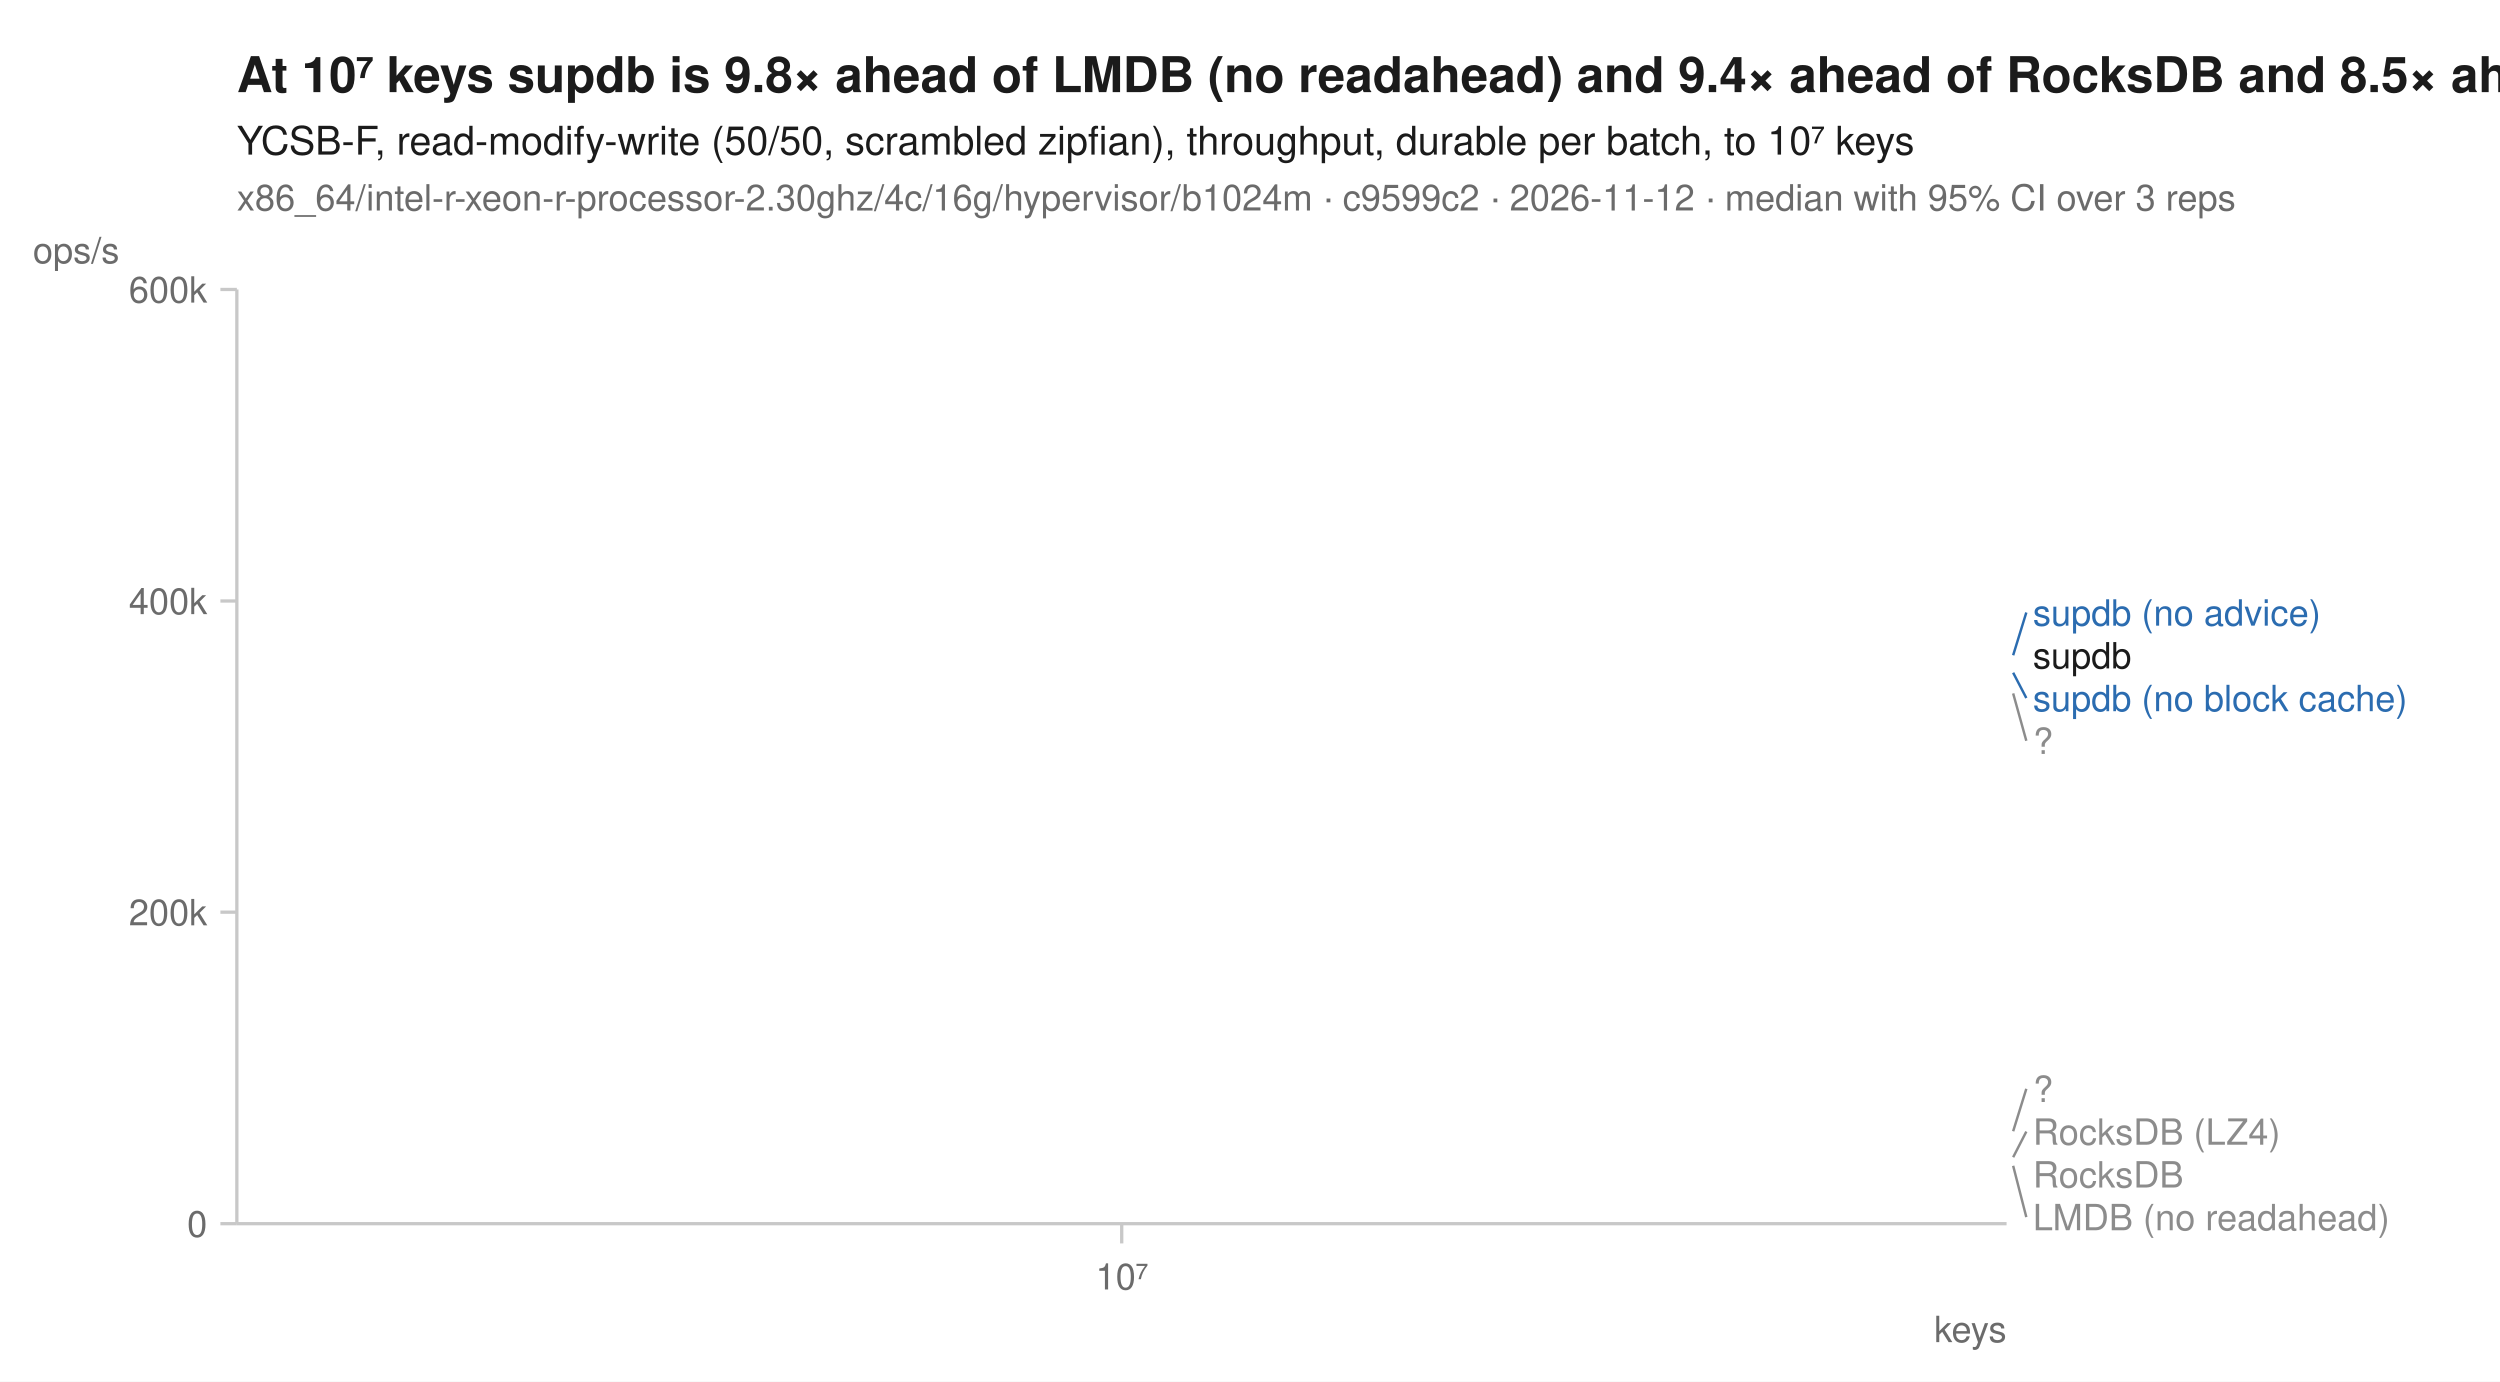
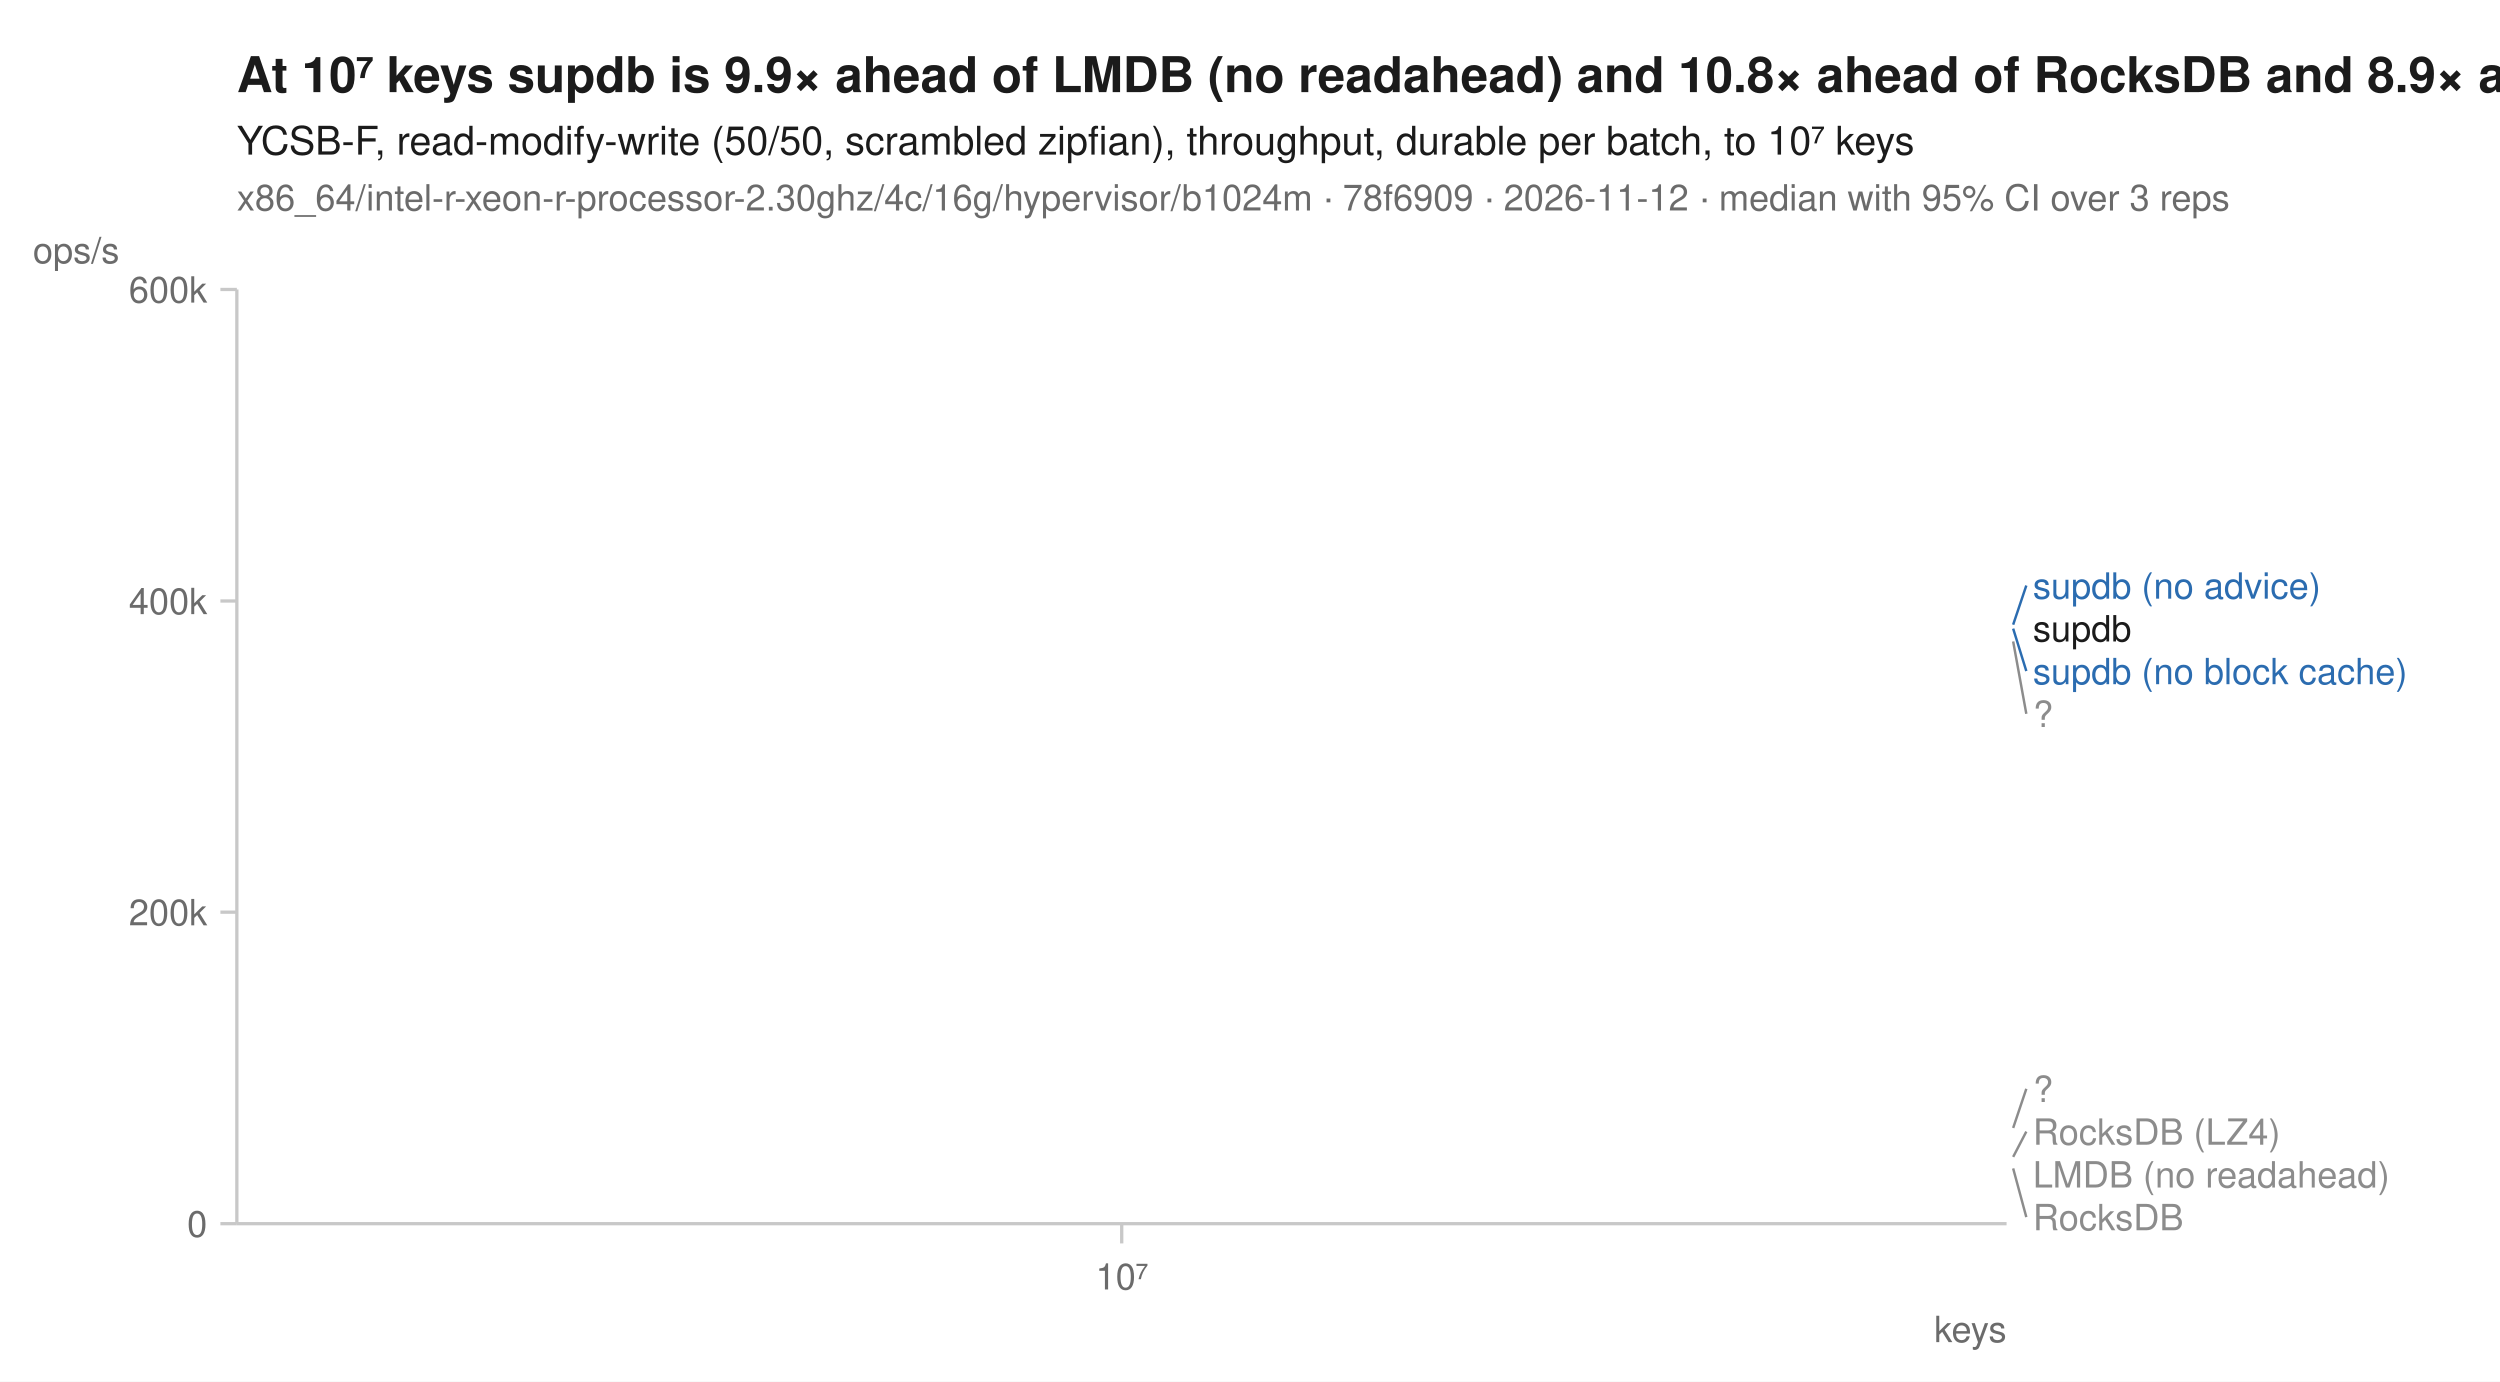
<svg xmlns="http://www.w3.org/2000/svg" width="760" height="420" viewBox="0 0 760 420" font-family="-apple-system, BlinkMacSystemFont, 'Segoe UI', Helvetica, Arial, sans-serif" fill="#1b1b1b">
  <rect width="760" height="420" fill="white" />
-   <text x="72" y="28" font-size="15" font-weight="600">At 10⁷ keys supdb is 9.8× ahead of LMDB (no readahead) and 9.4× ahead of RocksDB and 8.5× ahead of RocksDB (LZ4)</text>
+   <text x="72" y="28" font-size="15" font-weight="600">At 10⁷ keys supdb is 9.9× ahead of LMDB (no readahead) and 10.8× ahead of RocksDB and 8.9× ahead of RocksDB (LZ4)</text>
  <text x="72" y="47" font-size="12">YCSB-F, read-modify-write (50/50, scrambled zipfian), throughput, durable per batch, to 10⁷ keys</text>
-   <text x="72" y="64" font-size="11" fill="#6b6b6b">x86_64/intel-r-xeon-r-processor-2.30ghz/4c/16g/hypervisor/b1024m · c9599c2 · 2026-11-12 · median with 95% CI over 3 reps</text>
+   <text x="72" y="64" font-size="11" fill="#6b6b6b">x86_64/intel-r-xeon-r-processor-2.30ghz/4c/16g/hypervisor/b1024m · 78f6909 · 2026-11-12 · median with 95% CI over 3 reps</text>
  <line x1="72" y1="372" x2="610" y2="372" stroke="#c8c8c8" stroke-width="1" />
  <line x1="72" y1="88" x2="72" y2="372" stroke="#c8c8c8" stroke-width="1" />
  <line x1="341.0" y1="372" x2="341.0" y2="378" stroke="#c8c8c8" stroke-width="1" />
  <text x="341.0" y="392" font-size="11" text-anchor="middle" fill="#6b6b6b">10⁷</text>
  <text x="610" y="408" font-size="11" text-anchor="end" fill="#6b6b6b">keys</text>
  <line x1="67" y1="372.0" x2="72" y2="372.0" stroke="#c8c8c8" stroke-width="1" />
  <text x="63" y="376.0" font-size="11" text-anchor="end" fill="#6b6b6b">0</text>
  <line x1="67" y1="277.3" x2="72" y2="277.3" stroke="#c8c8c8" stroke-width="1" />
  <text x="63" y="281.3" font-size="11" text-anchor="end" fill="#6b6b6b">200k</text>
  <line x1="67" y1="182.7" x2="72" y2="182.7" stroke="#c8c8c8" stroke-width="1" />
  <text x="63" y="186.7" font-size="11" text-anchor="end" fill="#6b6b6b">400k</text>
  <line x1="67" y1="88.0" x2="72" y2="88.0" stroke="#c8c8c8" stroke-width="1" />
  <text x="63" y="92.0" font-size="11" text-anchor="end" fill="#6b6b6b">600k</text>
  <text x="10" y="80" font-size="11" text-anchor="start" fill="#6b6b6b">ops/s</text>
-   <path d="M341.0,351.8 " fill="none" stroke="#8c8c8c" stroke-width="1.6" stroke-linejoin="round" stroke-linecap="round" stroke-dasharray="1,3" />
-   <path d="M341.0,354.4 " fill="none" stroke="#8c8c8c" stroke-width="1.6" stroke-linejoin="round" stroke-linecap="round" stroke-dasharray="4,2" />
-   <path d="M341.0,210.8 " fill="none" stroke="#8c8c8c" stroke-width="2" stroke-linejoin="round" stroke-linecap="round" stroke-dasharray="2,3" />
-   <path d="M341.0,353.9 " fill="none" stroke="#8c8c8c" stroke-width="1.6" stroke-linejoin="round" stroke-linecap="round" stroke-dasharray="7,4" />
-   <path d="M341.0,204.5 " fill="none" stroke="#2b6cb0" stroke-width="2" stroke-linejoin="round" stroke-linecap="round" stroke-dasharray="7,4" />
-   <path d="M341.0,199.2 " fill="none" stroke="#2b6cb0" stroke-width="2" stroke-linejoin="round" stroke-linecap="round" />
-   <path d="M341.0,343.9 " fill="none" stroke="#8c8c8c" stroke-width="2" stroke-linejoin="round" stroke-linecap="round" stroke-dasharray="2,3" />
-   <path d="M341.0,200.6 " fill="none" stroke="#1b1b1b" stroke-width="2" stroke-linejoin="round" stroke-linecap="round" />
-   <line x1="612.0" y1="199.2" x2="616.0" y2="186.2" stroke="#2b6cb0" stroke-width="0.75" />
-   <text x="618.0" y="190.2" font-size="11" fill="#2b6cb0">supdb (no advice)</text>
-   <text x="618.0" y="203.2" font-size="11" fill="#1b1b1b">supdb</text>
-   <line x1="612.0" y1="204.5" x2="616.0" y2="212.2" stroke="#2b6cb0" stroke-width="0.75" />
-   <text x="618.0" y="216.2" font-size="11" fill="#2b6cb0">supdb (no block cache)</text>
-   <line x1="612.0" y1="210.8" x2="616.0" y2="225.2" stroke="#8c8c8c" stroke-width="0.75" />
-   <text x="618.0" y="229.2" font-size="11" fill="#8c8c8c">?</text>
-   <line x1="612.0" y1="343.9" x2="616.0" y2="331.0" stroke="#8c8c8c" stroke-width="0.75" />
+   <path d="M341.0,351.7 " fill="none" stroke="#8c8c8c" stroke-width="1.6" stroke-linejoin="round" stroke-linecap="round" stroke-dasharray="1,3" />
+   <path d="M341.0,353.7 " fill="none" stroke="#8c8c8c" stroke-width="1.6" stroke-linejoin="round" stroke-linecap="round" stroke-dasharray="4,2" />
+   <path d="M341.0,195.0 " fill="none" stroke="#8c8c8c" stroke-width="2" stroke-linejoin="round" stroke-linecap="round" stroke-dasharray="2,3" />
+   <path d="M341.0,355.2 " fill="none" stroke="#8c8c8c" stroke-width="1.6" stroke-linejoin="round" stroke-linecap="round" stroke-dasharray="7,4" />
+   <path d="M341.0,191.1 " fill="none" stroke="#2b6cb0" stroke-width="2" stroke-linejoin="round" stroke-linecap="round" stroke-dasharray="7,4" />
+   <path d="M341.0,189.9 " fill="none" stroke="#2b6cb0" stroke-width="2" stroke-linejoin="round" stroke-linecap="round" />
+   <path d="M341.0,342.9 " fill="none" stroke="#8c8c8c" stroke-width="2" stroke-linejoin="round" stroke-linecap="round" stroke-dasharray="2,3" />
+   <path d="M341.0,190.7 " fill="none" stroke="#1b1b1b" stroke-width="2" stroke-linejoin="round" stroke-linecap="round" />
+   <line x1="612.0" y1="189.9" x2="616.0" y2="178.0" stroke="#2b6cb0" stroke-width="0.75" />
+   <text x="618.0" y="182.0" font-size="11" fill="#2b6cb0">supdb (no advice)</text>
+   <text x="618.0" y="195.0" font-size="11" fill="#1b1b1b">supdb</text>
+   <line x1="612.0" y1="191.1" x2="616.0" y2="204.0" stroke="#2b6cb0" stroke-width="0.75" />
+   <text x="618.0" y="208.0" font-size="11" fill="#2b6cb0">supdb (no block cache)</text>
+   <line x1="612.0" y1="195.0" x2="616.0" y2="217.0" stroke="#8c8c8c" stroke-width="0.75" />
+   <text x="618.0" y="221.0" font-size="11" fill="#8c8c8c">?</text>
+   <line x1="612.0" y1="342.9" x2="616.0" y2="331.0" stroke="#8c8c8c" stroke-width="0.75" />
  <text x="618.0" y="335.0" font-size="11" fill="#8c8c8c">?</text>
-   <line x1="612.0" y1="351.8" x2="616.0" y2="344.0" stroke="#8c8c8c" stroke-width="0.75" />
+   <line x1="612.0" y1="351.7" x2="616.0" y2="344.0" stroke="#8c8c8c" stroke-width="0.75" />
  <text x="618.0" y="348.0" font-size="11" fill="#8c8c8c">RocksDB (LZ4)</text>
-   <text x="618.0" y="361.0" font-size="11" fill="#8c8c8c">RocksDB</text>
-   <line x1="612.0" y1="354.4" x2="616.0" y2="370.0" stroke="#8c8c8c" stroke-width="0.75" />
-   <text x="618.0" y="374.0" font-size="11" fill="#8c8c8c">LMDB (no readahead)</text>
+   <text x="618.0" y="361.0" font-size="11" fill="#8c8c8c">LMDB (no readahead)</text>
+   <line x1="612.0" y1="355.2" x2="616.0" y2="370.0" stroke="#8c8c8c" stroke-width="0.75" />
+   <text x="618.0" y="374.0" font-size="11" fill="#8c8c8c">RocksDB</text>
</svg>
